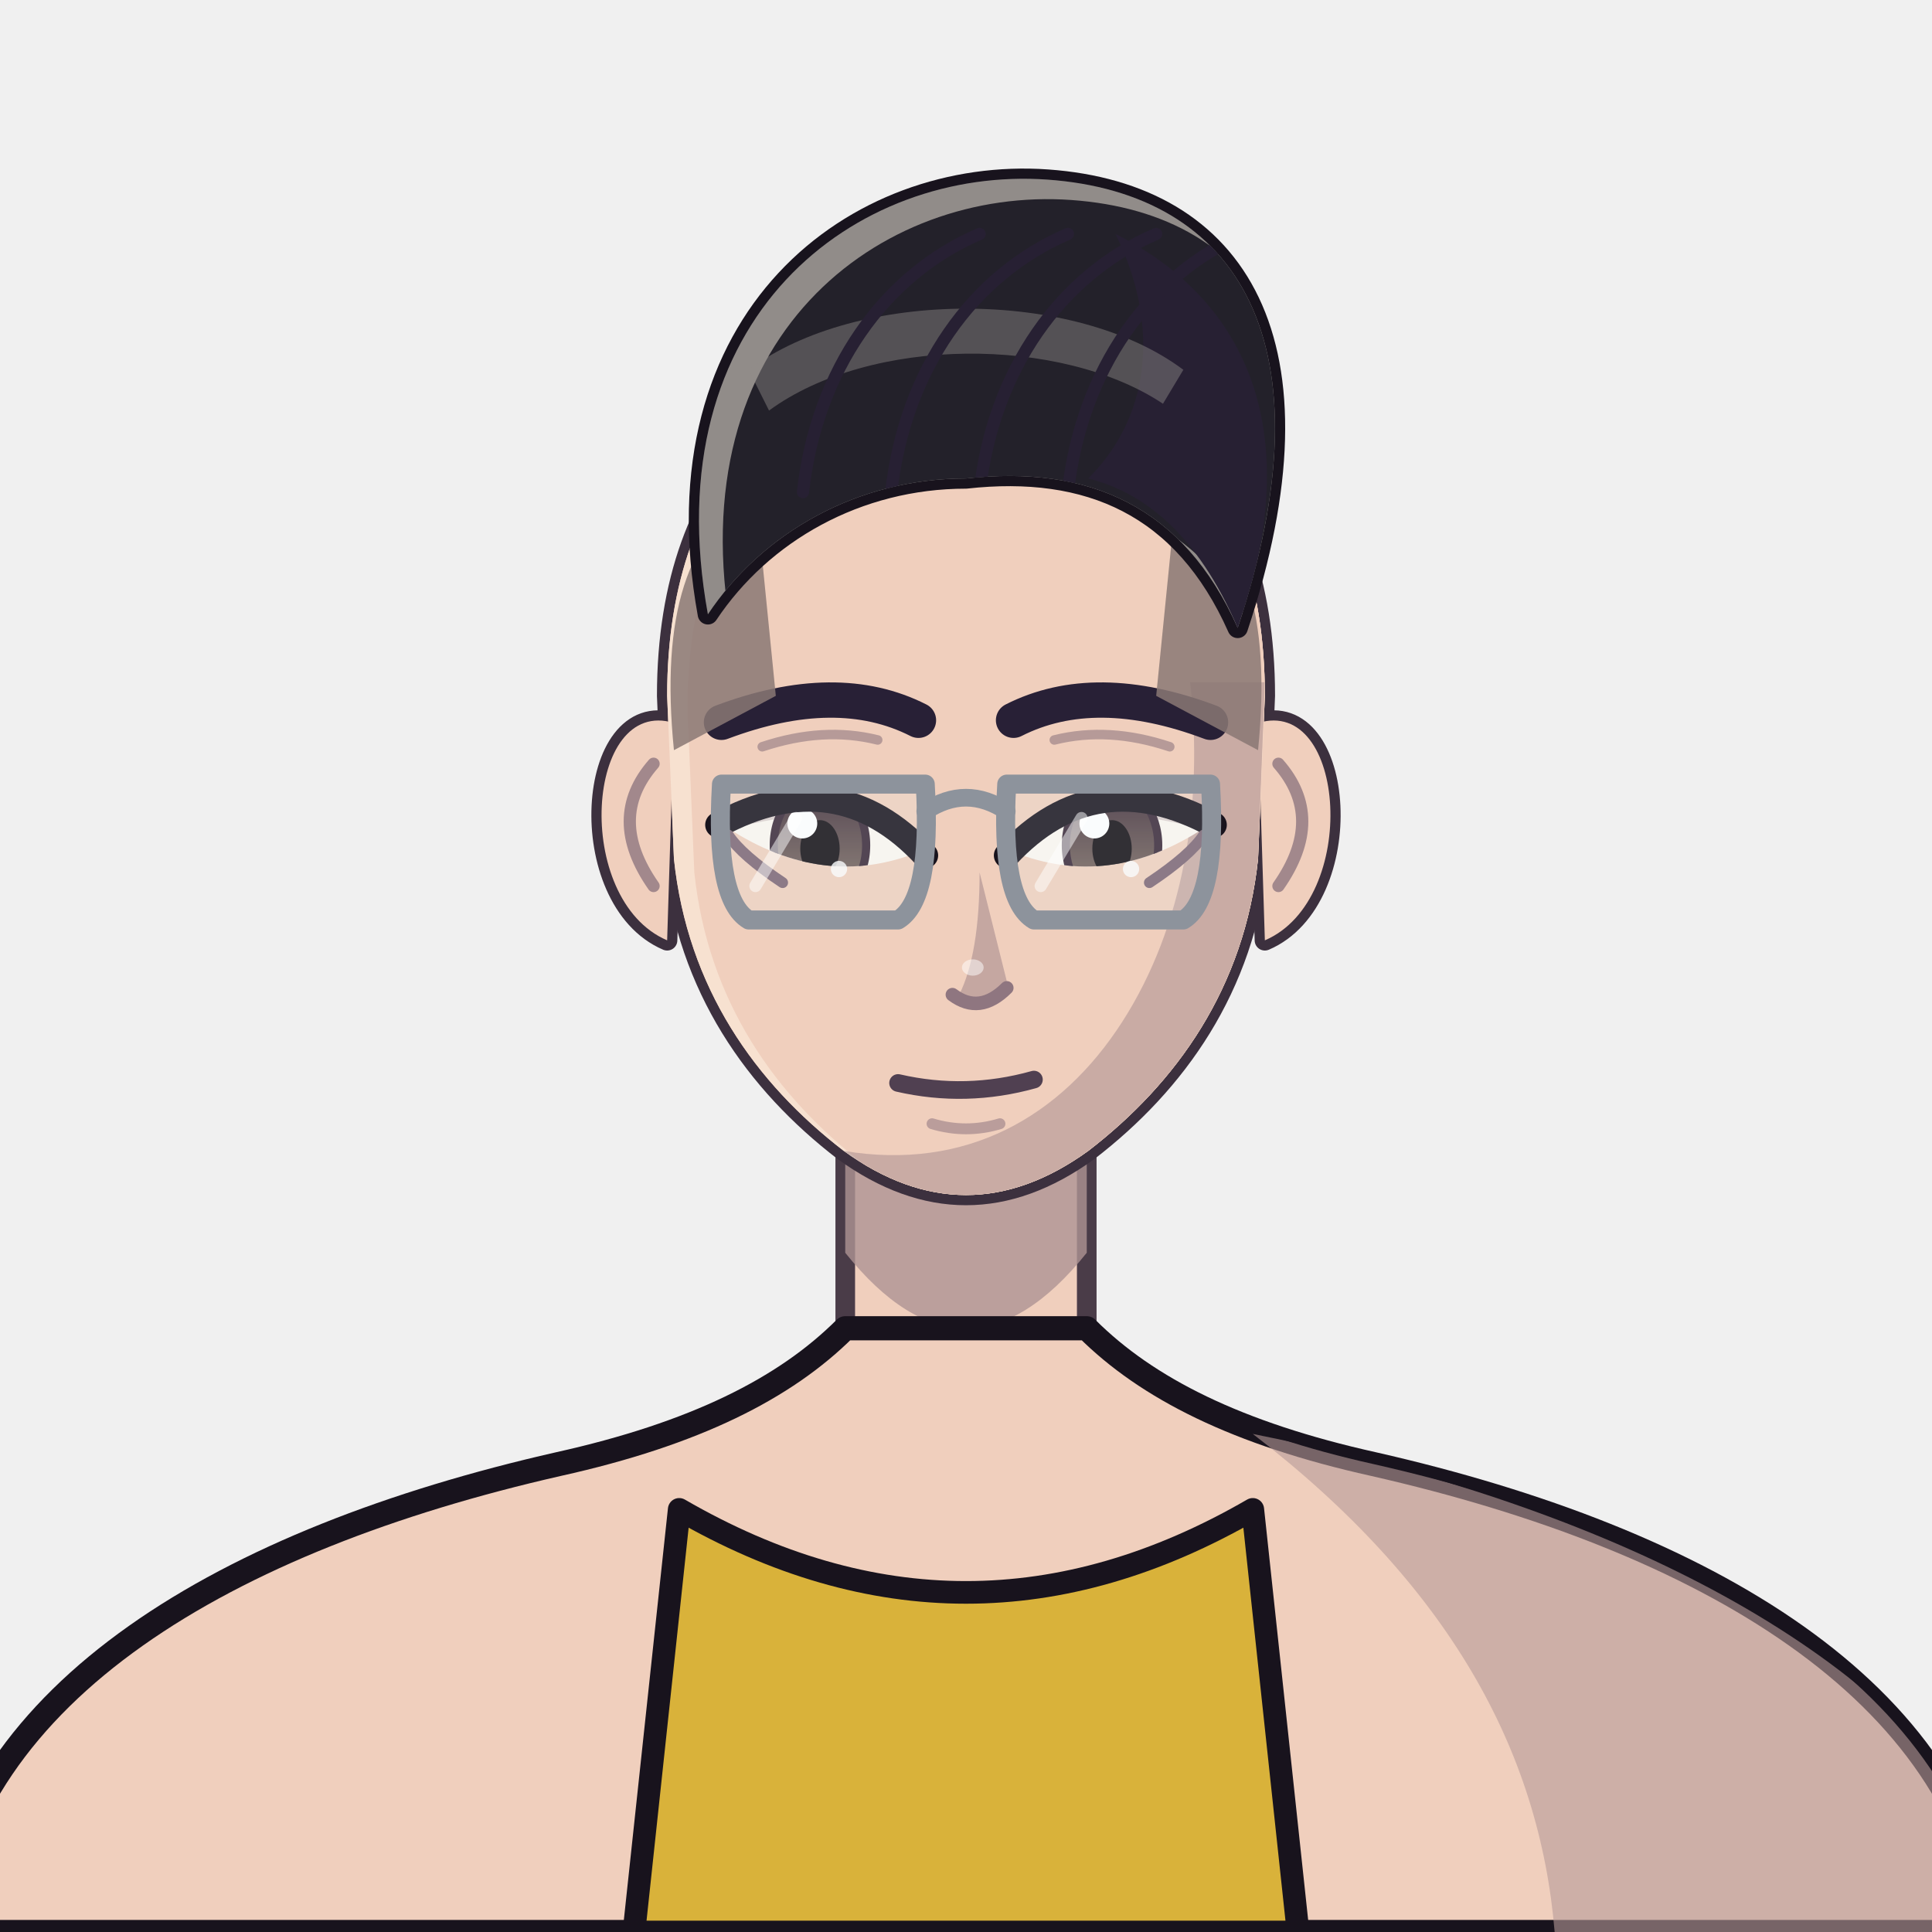
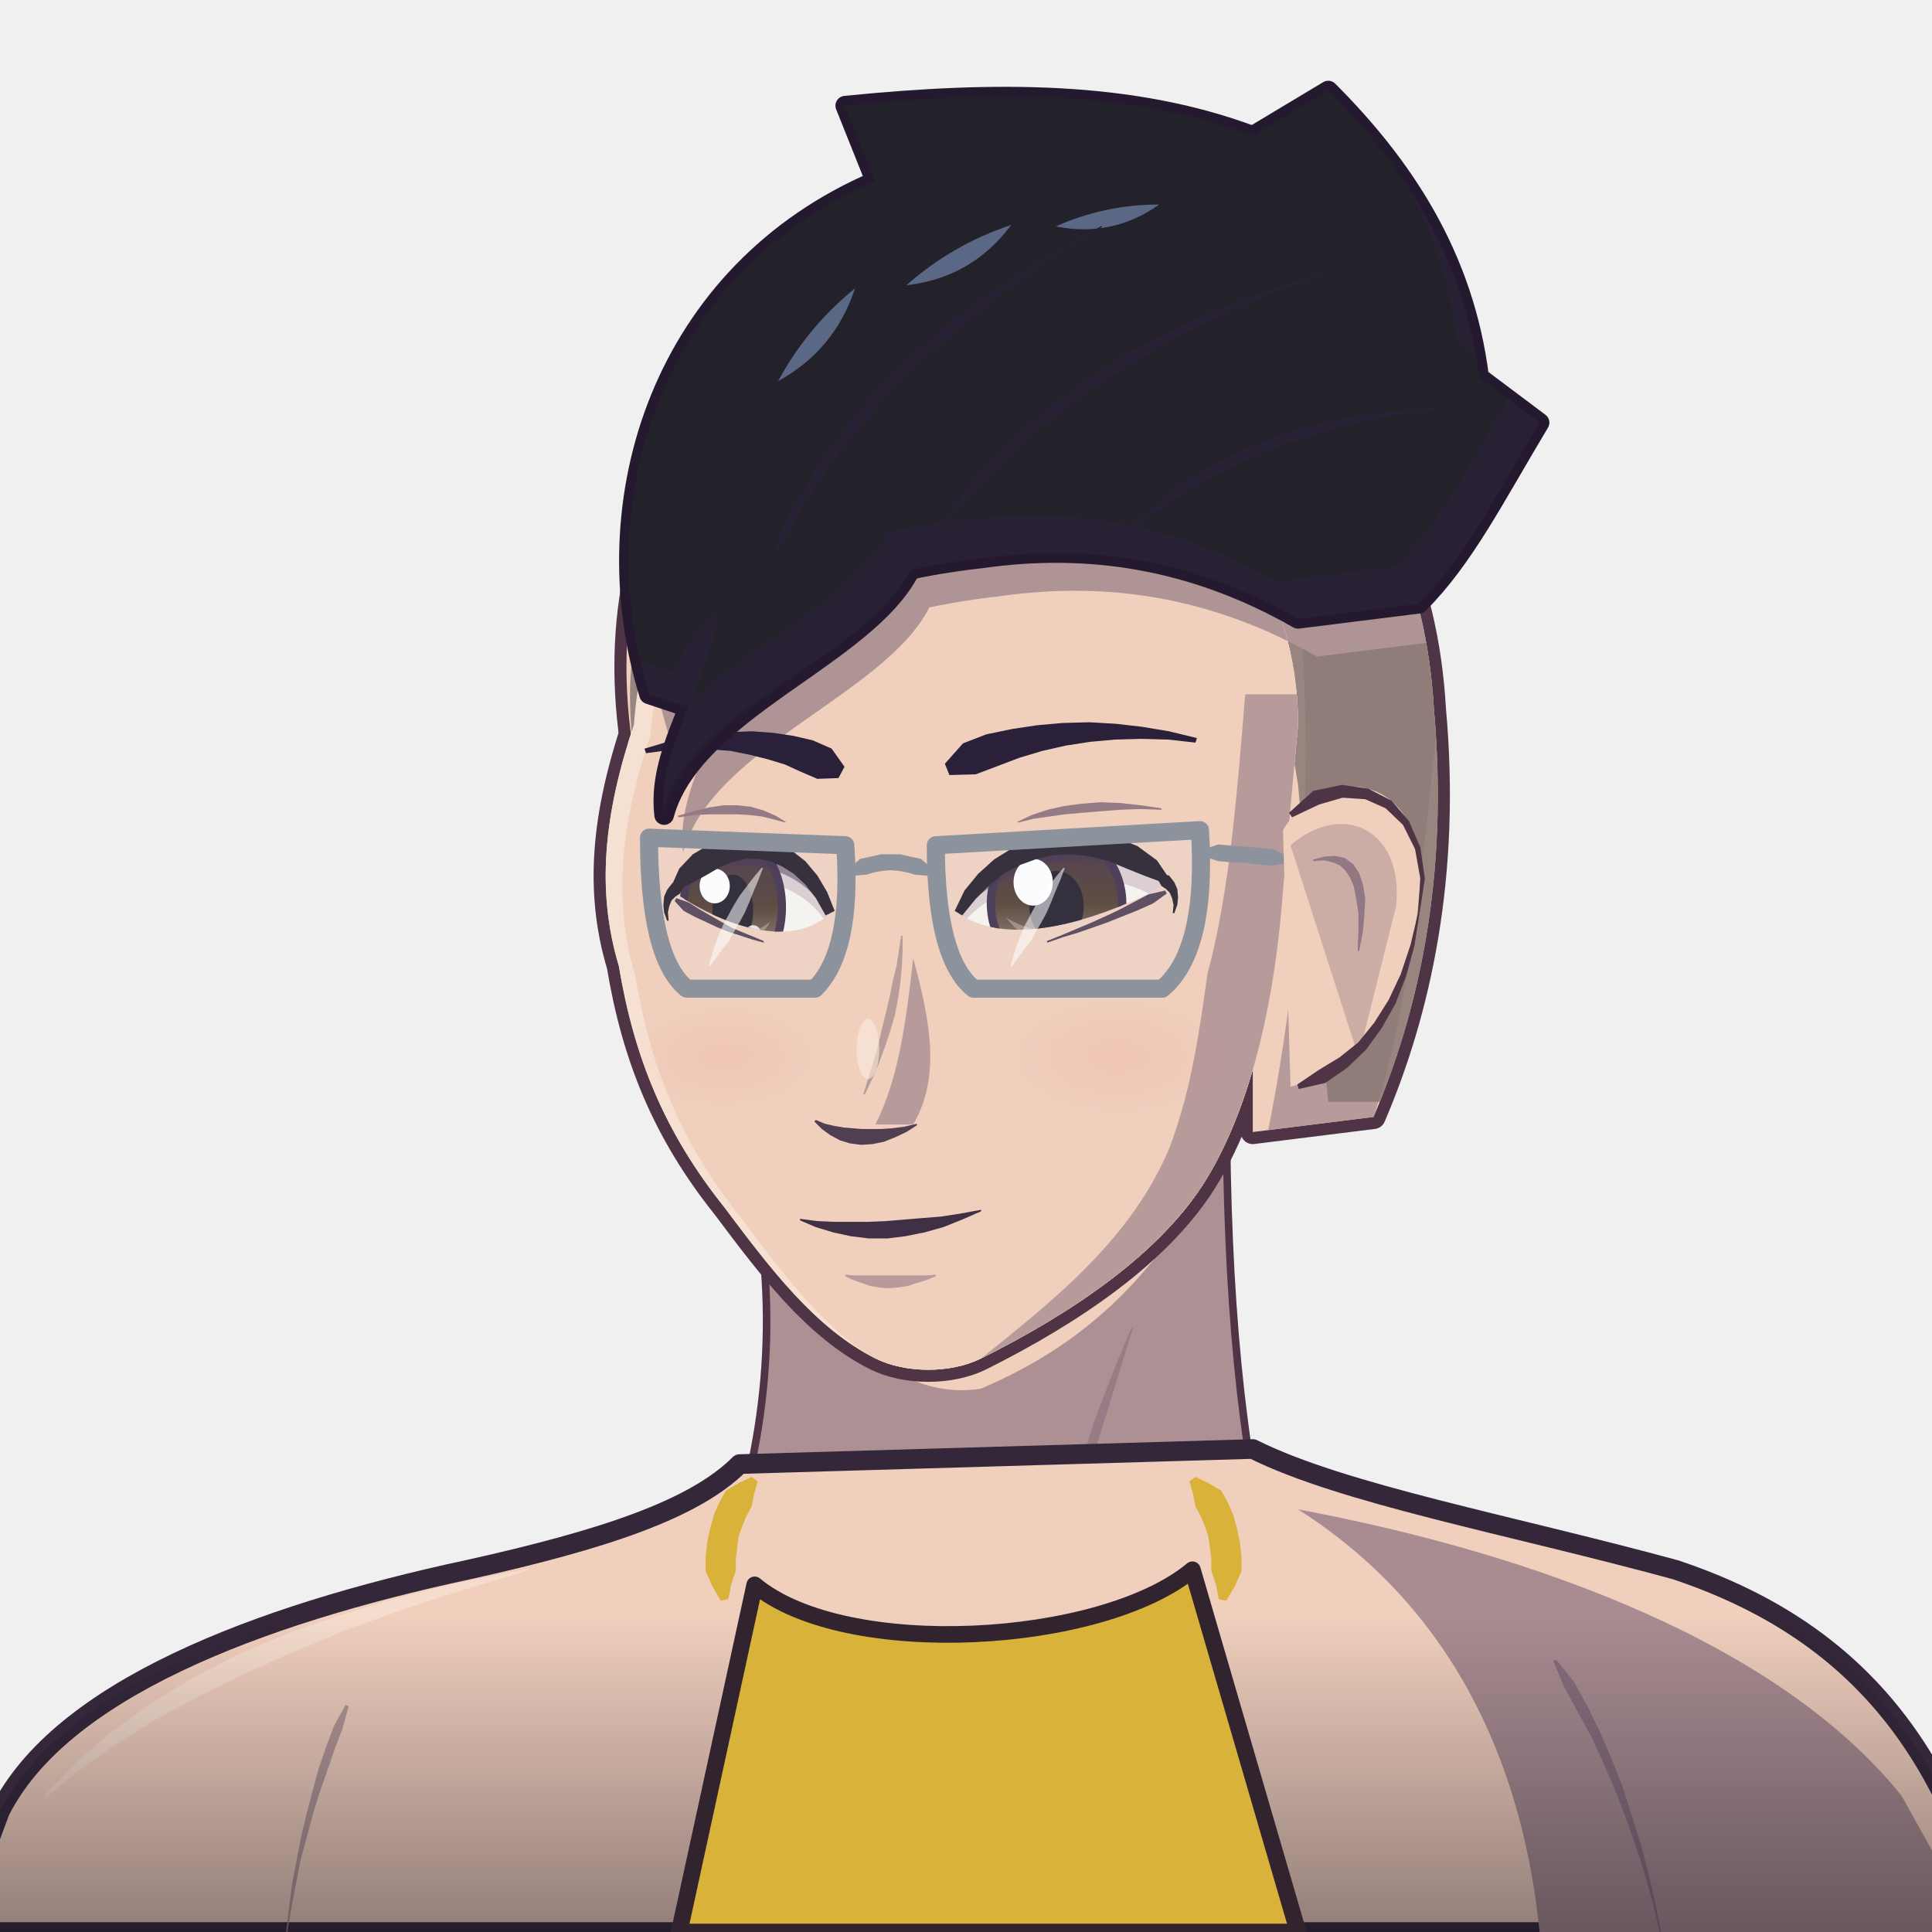
<svg xmlns="http://www.w3.org/2000/svg" width="384" height="384" viewBox="0 0 256 256">
  <defs>
+     <clipPath id="nk_carlo">
+       <path d="M 100 156 C 104 174 102 192 96 208 L 168 208 C 164 192 162 172 162 146 Z" />
+     </clipPath>
    <clipPath id="cb">
-       <path d="M -8 256 C -4 224 30 204 74 194 C 92 190 104 184 112 176 L 144 176 C 152 184 164 190 182 194 C 226 204 260 224 264 256 Z" />
+       <path d="M -6 256 L 0 240 C 8 224 34 214 62 208 C 80 204 92 200 98 194 L 166 192 C 178 198 200 202 222 208 C 246 216 258 232 264 256 Z" />
    </clipPath>
-     <linearGradient id="bg_fade" x1="0" y1="0" x2="0" y2="1">
-       <stop offset="0" stop-color="#1a1424" stop-opacity="0" />
-       <stop offset="1" stop-color="#1a1424" stop-opacity="0.38" />
+     <linearGradient id="fade" x1="0" y1="0" x2="0" y2="1">
+       <stop offset="0" stop-color="#120e1a" stop-opacity="0" />
+       <stop offset="1" stop-color="#120e1a" stop-opacity="0.42" />
    </linearGradient>
-     <clipPath id="f_carlo">
-       <path d="M 84 98 C 84 64 104 48 128 48 C 152 48 172 64 172 98 L 171 122 C 169 141 159 155 146 165 Q 128 178 110 165 C 97 155 87 141 85 122 Z" />
+     <clipPath id="fc_carlo">
+       <path d="M 84 96 C 80 108 79 118 82 128 C 84 140 88 150 96 160 C 102 168 108 176 116 180 C 120 182 126 182 130 180 C 142 174 154 166 160 156 C 166 146 169 132 170 118 L 172 96 C 172 70 150 50 126 50 C 102 50 86 70 84 96 Z" />
    </clipPath>
-     <linearGradient id="ig_carlo" x1="0" y1="0" x2="0" y2="1">
-       <stop offset="0" stop-color="#3b2835" />
-       <stop offset="1" stop-color="#89786a" />
+     <clipPath id="sk_carlo">
+       <path d="M 84 100 C 78 64 100 38 130 38 C 162 38 188 58 190 94 C 192 116 188 134 182 148 L 166 150 L 166 110 Z" />
+     </clipPath>
+     <radialGradient id="bl_carlo">
+       <stop offset="0" stop-color="#ee7d74" stop-opacity="0.12" />
+       <stop offset="1" stop-color="#ee7d74" stop-opacity="0" />
+     </radialGradient>
+     <clipPath id="e0_carlo">
+       <path d="M 110 121 C 105.8 110.7 96.1 109.5 89 118 C 95.3 122.5 104.8 126 110 121 Z" />
+     </clipPath>
+     <linearGradient id="ig0_carlo" x1="0" y1="0" x2="0" y2="1">
+       <stop offset="0" stop-color="#39263e" />
+       <stop offset="0.5" stop-color="#4a3426" />
+       <stop offset="1" stop-color="#a49689" />
    </linearGradient>
-     <clipPath id="e0_carlo">
-       <path d="M 121 121 Q 109 109 93 117.5 Q 107 126.6 121 121 Z" />
+     <clipPath id="e1_carlo">
+       <path d="M 127 121 C 132.6 110.7 145.5 108.5 155 117 C 146.6 121.5 134 126 127 121 Z" />
    </clipPath>
-     <clipPath id="e2_carlo">
-       <path d="M 135 121 Q 147 109 163 117.5 Q 149 126.6 135 121 Z" />
+     <linearGradient id="ig1_carlo" x1="0" y1="0" x2="0" y2="1">
+       <stop offset="0" stop-color="#39263e" />
+       <stop offset="0.5" stop-color="#4a3426" />
+       <stop offset="1" stop-color="#a49689" />
+     </linearGradient>
+     <clipPath id="h0_carlo">
+       <path d="M 86 92 C 78 66 88 36 116 24 L 112 14 C 132 12 150 12 166 18 L 176 12 C 186 22 194 34 196 50 L 204 56 C 198 66 194 74 188 80 L 172 82 C 158 74 144 72 130 74 C 112 76 98 82 92 94 Z" />
    </clipPath>
-     <clipPath id="h_carlo">
-       <path d="M 90 86 C 82 42 112 20 140 22 C 168 24 182 46 168 88 C 160 70 146 64 128 66 C 112 66 98 74 90 86 Z" />
+     <clipPath id="h1_carlo">
+       <path d="M 96 74 C 96 89.3 86.8 97.8 88 108 C 92.3 92 122 85.2 122 70 Z" />
    </clipPath>
  </defs>
-   <path d="M 112 130 L 112 184 Q 128 196 144 184 L 144 130 Z" fill="#f0cfbd" stroke="#4a3c48" stroke-width="2.6" stroke-linejoin="round" stroke-linecap="round" />
-   <path d="M 112 140 Q 128 172 144 140 L 144 166 Q 128 186 112 166 Z" fill="#ae9393" opacity="0.8" />
-   <path d="M -8 256 C -4 224 30 204 74 194 C 92 190 104 184 112 176 L 144 176 C 152 184 164 190 182 194 C 226 204 260 224 264 256 Z" fill="#f0cfbd" stroke="#18131d" stroke-width="3.2" stroke-linejoin="round" stroke-linecap="round" />
+   <path d="M 100 156 C 104 174 102 192 96 208 L 168 208 C 164 192 162 172 162 146 Z" fill="#f0cfbd" stroke="#4f3446" stroke-width="2" stroke-linejoin="round" stroke-linecap="round" />
+   <g clip-path="url(#nk_carlo)">
+     <path d="M 94 150 C 106 174 118 186 130 184 C 144 178 156 168 166 144 L 170 190 C 150 198 118 200 94 194 Z" fill="#ac9093" />
+   </g>
+   <path d="M 149.9 176 L 148.6 179.1 147.3 182.3 146.1 185.4 144.9 188.6 143.9 191.8 142.9 195 142.1 198.3 141.3 201.5 140.6 204.7 139.9 208 140.1 208 141.1 204.9 142.1 201.7 143.1 198.5 144.1 195.4 145.1 192.2 146.1 189 147.1 185.8 148.1 182.5 149.1 179.3 150.1 176 Z" fill="#917882" opacity="0.8" />
+   <path d="M -6 256 L 0 240 C 8 224 34 214 62 208 C 80 204 92 200 98 194 L 166 192 C 178 198 200 202 222 208 C 246 216 258 232 264 256 Z" fill="#f0cfbd" stroke="#342739" stroke-width="2.6" stroke-linejoin="round" stroke-linecap="round" />
  <g clip-path="url(#cb)">
-     <path d="M 166 190 C 206 198 244 214 262 240 L 266 256 L 206 256 C 204 232 192 210 166 190 Z" fill="#b69a98" opacity="0.6" />
+     <path d="M 172 200 C 204 206 236 218 252 238 L 262 256 L 204 256 C 202 236 194 214 172 200 Z" fill="#a88c91" />
  </g>
-   <path d="M 84 256 L 90 200 Q 128 222 166 200 L 172 256 Z" fill="#d9b23a" stroke="#18131d" stroke-width="3" stroke-linejoin="round" stroke-linecap="round" />
-   <g transform="matrix(0.9 0 0 0.9 12.8 4)">
-     <g fill="#3c303e" stroke="#3c303e" stroke-width="3" stroke-linejoin="round">
-       <path d="M 85 102 C 72 98 70 128 84 134 Z" />
-       <path d="M 171 102 C 184 98 186 128 172 134 Z" />
-       <path d="M 84 98 C 84 64 104 48 128 48 C 152 48 172 64 172 98 L 171 122 C 169 141 159 155 146 165 Q 128 178 110 165 C 97 155 87 141 85 122 Z" />
-     </g>
-     <g>
-       <path d="M 85 102 C 72 98 70 128 84 134 Z" fill="#f0cfbd" />
-       <path d="M 171 102 C 184 98 186 128 172 134 Z" fill="#f0cfbd" />
-       <path d="M 84 98 C 84 64 104 48 128 48 C 152 48 172 64 172 98 L 171 122 C 169 141 159 155 146 165 Q 128 178 110 165 C 97 155 87 141 85 122 Z" fill="#f0cfbd" />
-     </g>
-     <g clip-path="url(#f_carlo)">
-       <path d="M 84 98 C 84 64 104 48 128 48 C 152 48 172 64 172 98 L 171 122 C 169 141 159 155 146 165 Q 128 178 110 165 C 97 155 87 141 85 122 Z" fill="#f7e1d0" />
-       <g transform="translate(3 2)">
-         <path d="M 84 98 C 84 64 104 48 128 48 C 152 48 172 64 172 98 L 171 122 C 169 141 159 155 146 165 Q 128 178 110 165 C 97 155 87 141 85 122 Z" fill="#f0cfbd" />
-       </g>
-       <path d="M 172 96 L 171 122 C 169 141 159 155 146 165 Q 128 178 110 165 C 128 168 142 160 151 146 C 160 132 163 114 161 96 Z" fill="#a2888c" opacity="0.5" />
-     </g>
-     <path d="M 82 108 Q 75 116 82 126" fill="none" stroke="#a2888c" stroke-width="1.8" stroke-linejoin="round" stroke-linecap="round" />
-     <path d="M 174 108 Q 181 116 174 126" fill="none" stroke="#a2888c" stroke-width="1.8" stroke-linejoin="round" stroke-linecap="round" />
-     <path d="M 121 121 Q 109 109 93 117.5 Q 107 126.6 121 121 Z" fill="#fbf7f0" />
-     <g clip-path="url(#e0_carlo)">
-       <path d="M 121 109 L 93 109 L 93 117.8 Q 107 113.4 121 117.8 Z" fill="#a2888c" opacity="0.35" />
-       <ellipse cx="106.5" cy="120" rx="6.8" ry="8.8" fill="url(#ig_carlo)" stroke="#392737" stroke-width="1.2" />
-       <ellipse cx="106.5" cy="120.5" rx="2.9" ry="4.2" fill="#120d12" />
-     </g>
-     <circle cx="103.9" cy="116.8" r="2.2" fill="#ffffff" />
-     <circle cx="109.3" cy="123.5" r="1.2" fill="#ffffff" opacity="0.8" />
-     <path d="M 122 121.5 Q 109 107.5 91.5 117" fill="none" stroke="#18131d" stroke-width="3.8" stroke-linejoin="round" stroke-linecap="round" />
-     <path d="M 101 125.5 Q 95 121.5 93 118.5" fill="none" stroke="#7c6573" stroke-width="1.6" stroke-linejoin="round" stroke-linecap="round" />
-     <path d="M 115 104.5 Q 107 102.5 98 105.5" fill="none" stroke="#b69a98" stroke-width="1.4" stroke-linejoin="round" stroke-linecap="round" />
-     <path d="M 121 101.6 Q 109 95.5 92 101.9" fill="none" stroke="#282036" stroke-width="5.2" stroke-linejoin="round" stroke-linecap="round" />
-     <path d="M 135 121 Q 147 109 163 117.5 Q 149 126.6 135 121 Z" fill="#fbf7f0" />
-     <g clip-path="url(#e2_carlo)">
-       <path d="M 135 109 L 163 109 L 163 117.8 Q 149 113.4 135 117.8 Z" fill="#a2888c" opacity="0.35" />
-       <ellipse cx="149.5" cy="120" rx="6.8" ry="8.8" fill="url(#ig_carlo)" stroke="#392737" stroke-width="1.2" />
-       <ellipse cx="149.5" cy="120.5" rx="2.9" ry="4.2" fill="#120d12" />
-     </g>
-     <circle cx="146.9" cy="116.8" r="2.2" fill="#ffffff" />
-     <circle cx="152.3" cy="123.5" r="1.2" fill="#ffffff" opacity="0.8" />
-     <path d="M 134 121.5 Q 147 107.5 164.5 117" fill="none" stroke="#18131d" stroke-width="3.8" stroke-linejoin="round" stroke-linecap="round" />
-     <path d="M 155 125.5 Q 161 121.5 163 118.5" fill="none" stroke="#7c6573" stroke-width="1.6" stroke-linejoin="round" stroke-linecap="round" />
-     <path d="M 141 104.5 Q 149 102.5 158 105.5" fill="none" stroke="#b69a98" stroke-width="1.4" stroke-linejoin="round" stroke-linecap="round" />
-     <path d="M 135 101.6 Q 147 95.5 164 101.9" fill="none" stroke="#282036" stroke-width="5.2" stroke-linejoin="round" stroke-linecap="round" />
-     <path d="M 130 124 L 134 140 Q 131 144 127 142 Q 130 136 130 124 Z" fill="#997f86" opacity="0.5" />
-     <path d="M 126 142 Q 130 145 134 141" fill="none" stroke="#8f7680" stroke-width="2" stroke-linejoin="round" stroke-linecap="round" />
-     <ellipse cx="129" cy="138" rx="1.6" ry="1.2" fill="#ffffff" opacity="0.5" />
-     <path d="M 118 155 Q 128 157.3 138 154.5" fill="none" stroke="#504051" stroke-width="2.6" stroke-linejoin="round" stroke-linecap="round" />
-     <path d="M 123 161 Q 128 162.5 133 161" fill="none" stroke="#ba9d9b" stroke-width="1.6" stroke-linejoin="round" stroke-linecap="round" />
-     <path d="M 92 111 L 122 111 Q 123 128 118 131 L 96 131 Q 91 128 92 111 Z" fill="#dfeaf5" opacity="0.16" />
-     <path d="M 97 126 L 103 116" fill="none" stroke="#ffffff" stroke-width="1.8" stroke-linejoin="round" stroke-linecap="round" opacity="0.5" />
-     <path d="M 92 111 L 122 111 Q 123 128 118 131 L 96 131 Q 91 128 92 111 Z" fill="none" stroke="#8d939c" stroke-width="2.8" stroke-linejoin="round" stroke-linecap="round" />
-     <path d="M 134 111 L 164 111 Q 165 128 160 131 L 138 131 Q 133 128 134 111 Z" fill="#dfeaf5" opacity="0.16" />
-     <path d="M 139 126 L 145 116" fill="none" stroke="#ffffff" stroke-width="1.8" stroke-linejoin="round" stroke-linecap="round" opacity="0.5" />
-     <path d="M 134 111 L 164 111 Q 165 128 160 131 L 138 131 Q 133 128 134 111 Z" fill="none" stroke="#8d939c" stroke-width="2.8" stroke-linejoin="round" stroke-linecap="round" />
-     <path d="M 122 115 Q 128 111 134 115" fill="none" stroke="#8d939c" stroke-width="2.6" stroke-linejoin="round" stroke-linecap="round" />
-     <path d="M 85 106 C 83 86 87 74 97 68 L 100 98 Z" fill="#8a7874" opacity="0.85" />
-     <path d="M 171 106 C 173 86 169 74 159 68 L 156 98 Z" fill="#8a7874" opacity="0.85" />
-     <g fill="#18131d" stroke="#18131d" stroke-width="3" stroke-linejoin="round">
-       <path d="M 90 86 C 82 42 112 20 140 22 C 168 24 182 46 168 88 C 160 70 146 64 128 66 C 112 66 98 74 90 86 Z" />
-     </g>
-     <g>
-       <path d="M 90 86 C 82 42 112 20 140 22 C 168 24 182 46 168 88 C 160 70 146 64 128 66 C 112 66 98 74 90 86 Z" fill="#23212a" />
-     </g>
-     <g clip-path="url(#h_carlo)">
-       <path d="M 90 86 C 82 42 112 20 140 22 C 168 24 182 46 168 88 C 160 70 146 64 128 66 C 112 66 98 74 90 86 Z" fill="#918c89" />
-       <g transform="translate(3.5 3)">
-         <path d="M 90 86 C 82 42 112 20 140 22 C 168 24 182 46 168 88 C 160 70 146 64 128 66 C 112 66 98 74 90 86 Z" fill="#23212a" />
-       </g>
-       <path d="M 150 30 C 170 40 178 60 168 88 C 162 74 154 68 146 66 C 156 56 156 42 150 30 Z" fill="#272033" />
-       <path d="M 96 50 C 112 38 144 38 160 50 L 157 55 C 142 45 114 45 99 56 Z" fill="#918c89" opacity="0.45" />
-       <path d="M 104 68 C 106 50 116 36 130 30" fill="none" stroke="#272033" stroke-width="1.8" stroke-linejoin="round" stroke-linecap="round" />
-       <path d="M 117 68 C 119 50 129 36 143 30" fill="none" stroke="#272033" stroke-width="1.8" stroke-linejoin="round" stroke-linecap="round" />
-       <path d="M 130 68 C 132 50 142 36 156 30" fill="none" stroke="#272033" stroke-width="1.8" stroke-linejoin="round" stroke-linecap="round" />
-       <path d="M 143 68 C 145 50 155 36 169 30" fill="none" stroke="#272033" stroke-width="1.8" stroke-linejoin="round" stroke-linecap="round" />
+   <path d="M 6.1 238.1 L 10.6 234.5 15.4 231.1 20.7 227.8 26.4 224.7 32.6 221.7 39.1 218.8 46.1 215.9 53.6 213.2 61.6 210.6 70 208.1 70 207.9 61.3 209.6 53.1 211.6 45.4 213.9 38.2 216.4 31.4 219.3 25.2 222.5 19.6 226 14.5 229.7 9.9 233.7 5.9 237.9 Z" fill="#f5dccc" />
+   <path d="M 205.8 220.1 L 207.3 223.6 209.1 226.9 210.9 230.2 212.5 233.7 214 237.2 215.4 240.8 216.7 244.5 217.9 248.2 219 252.1 219.9 256 220.1 256 219.3 252 218.4 248.1 217.4 244.3 216.2 240.5 215 236.8 213.6 233.2 212.1 229.7 210.4 226.2 208.6 222.9 206.2 219.9 Z" fill="#886f7d" />
+   <path d="M 45.8 225.9 L 44.3 228.6 43.2 231.5 42.2 234.4 41.4 237.4 40.6 240.4 39.9 243.4 39.3 246.5 38.7 249.6 38.3 252.8 37.9 256 38.1 256 38.6 252.8 39.2 249.7 39.8 246.6 40.6 243.6 41.4 240.6 42.3 237.7 43.3 234.8 44.3 231.9 45.4 229 46.2 226.1 Z" fill="#a4898e" opacity="0.8" />
+   <g clip-path="url(#cb)">
+     <rect x="0" y="214" width="256" height="42" fill="url(#fade)" />
+   </g>
+   <path d="M 90 256 L 100 210 C 112 220 146 218 158 208 L 172 256 Z" fill="#d9b23a" stroke="#32242f" stroke-width="2.2" stroke-linejoin="round" stroke-linecap="round" />
+   <path d="M 96.5 211.9 L 96.9 209.9 97.5 208.1 97.5 206.5 97.7 204.9 97.9 203.5 98.4 202.1 98.9 200.9 99.6 199.6 99.9 198 100.4 196.3 99.6 195.7 97.9 196.5 96.2 197.5 95.3 199.1 94.6 200.7 94.1 202.5 93.7 204.4 93.5 206.3 93.5 208.2 94.4 210.2 95.5 212.1 Z" fill="#d9b23a" />
+   <path d="M 162.5 212.1 L 163.6 210.2 164.5 208.2 164.5 206.3 164.3 204.4 163.9 202.5 163.4 200.7 162.7 199.1 161.8 197.5 160.1 196.5 158.4 195.7 157.6 196.3 158.1 198 158.4 199.6 159.1 200.9 159.6 202.1 160.1 203.5 160.3 204.9 160.5 206.5 160.5 208.1 161.1 209.9 161.5 211.9 Z" fill="#d9b23a" />
+   <g fill="#4f3446" stroke="#4f3446" stroke-width="3.2" stroke-linejoin="round">
+     <path d="M 84 96 C 80 108 79 118 82 128 C 84 140 88 150 96 160 C 102 168 108 176 116 180 C 120 182 126 182 130 180 C 142 174 154 166 160 156 C 166 146 169 132 170 118 L 172 96 C 172 70 150 50 126 50 C 102 50 86 70 84 96 Z" />
+     <path d="M 84 100 C 78 64 100 38 130 38 C 162 38 188 58 190 94 C 192 116 188 134 182 148 L 166 150 L 166 110 Z" />
+   </g>
+   <path d="M 84 96 C 80 108 79 118 82 128 C 84 140 88 150 96 160 C 102 168 108 176 116 180 C 120 182 126 182 130 180 C 142 174 154 166 160 156 C 166 146 169 132 170 118 L 172 96 C 172 70 150 50 126 50 C 102 50 86 70 84 96 Z" fill="#f0cfbd" />
+   <path d="M 84 100 C 78 64 100 38 130 38 C 162 38 188 58 190 94 C 192 116 188 134 182 148 L 166 150 L 166 110 Z" fill="#f0cfbd" />
+   <g clip-path="url(#sk_carlo)">
+     <path d="M 166 46 C 184 60 192 80 190 100 C 188 120 186 136 182 148 L 168 150 C 174 120 176 80 166 46 Z" fill="#b79a9a" />
+     <path d="M 84 100 C 82 84 86 76 92 72 L 190 72 C 194 96 192 124 184 146 L 176 146 L 172 104 L 170 92 C 150 80 110 80 88 100 Z" fill="#8a7874" opacity="0.85" />
+     <g transform="translate(2.5 5)">
+       <path d="M 86 92 C 78 66 88 36 116 24 L 112 14 C 132 12 150 12 166 18 L 176 12 C 186 22 194 34 196 50 L 204 56 C 198 66 194 74 188 80 L 172 82 C 158 74 144 72 130 74 C 112 76 98 82 92 94 Z" fill="#af9495" />
+       <path d="M 96 74 C 96 89.3 86.8 97.8 88 108 C 92.3 92 122 85.2 122 70 Z" fill="#af9495" />
    </g>
  </g>
+   <g clip-path="url(#fc_carlo)">
+     <path d="M 84 96 C 80 108 79 118 82 128 C 84 140 88 150 96 160 C 102 168 108 176 116 180 C 120 182 126 182 130 180 C 142 174 154 166 160 156 C 166 146 169 132 170 118 L 172 96 C 172 70 150 50 126 50 C 102 50 86 70 84 96 Z" fill="#f6e0d1" />
+     <g transform="translate(2.2 1.4)">
+       <path d="M 84 96 C 80 108 79 118 82 128 C 84 140 88 150 96 160 C 102 168 108 176 116 180 C 120 182 126 182 130 180 C 142 174 154 166 160 156 C 166 146 169 132 170 118 L 172 96 C 172 70 150 50 126 50 C 102 50 86 70 84 96 Z" fill="#f0cfbd" />
+     </g>
+     <path d="M 173 92 L 170 118 C 169 132 166 146 160 156 C 154 166 142 174 130 180 C 140 172 150 164 155 152 C 158 144 159 136 160 129 C 163 118 164 104 165 92 Z" fill="#b79a9a" />
+     <g transform="translate(2.5 5)">
+       <path d="M 86 92 C 78 66 88 36 116 24 L 112 14 C 132 12 150 12 166 18 L 176 12 C 186 22 194 34 196 50 L 204 56 C 198 66 194 74 188 80 L 172 82 C 158 74 144 72 130 74 C 112 76 98 82 92 94 Z" fill="#af9495" />
+       <path d="M 96 74 C 96 89.3 86.8 97.8 88 108 C 92.3 92 122 85.2 122 70 Z" fill="#af9495" />
+     </g>
+   </g>
+   <ellipse cx="96" cy="140" rx="13" ry="7" fill="url(#bl_carlo)" />
+   <ellipse cx="148" cy="140" rx="15" ry="8" fill="url(#bl_carlo)" />
+   <path d="M 110 121 C 105.8 110.7 96.1 109.5 89 118 C 95.3 122.5 104.8 126 110 121 Z" fill="#f8f4ef" />
+   <g clip-path="url(#e0_carlo)">
+     <path d="M 110 120 C 105.8 110.7 96.1 109.5 89 117 L 89 121 C 96.1 114.5 105.8 115.7 110 123 Z" fill="#c1a9b1" opacity="0.55" />
+     <ellipse cx="97.1" cy="120.2" rx="6.5" ry="9.4" fill="url(#ig0_carlo)" stroke="#372441" stroke-width="1.1" />
+     <path d="M 92 122.1 Q 97.1 130.1 102.1 122.1 Q 97.1 126 92 122.1 Z" fill="#baada1" opacity="0.55" />
+     <ellipse cx="97.1" cy="120.6" rx="2.7" ry="4.7" fill="#1a1221" />
+     <path d="M 110 112 L 89 109 L 89 117.5 C 96.1 112.7 105.8 113.9 110 121.5 Z" fill="#342245" opacity="0.5" />
+     <ellipse cx="94.7" cy="117.4" rx="2" ry="2.3" fill="#ffffff" />
+     <circle cx="99.8" cy="123.6" r="1" fill="#ffffff" opacity="0.85" />
+   </g>
+   <path d="M 110.6 120.7 L 109.6 118.2 108.3 116 106.7 114.1 104.9 112.7 102.9 111.6 100.8 111 98.6 110.9 96.3 111.2 94 111.9 91.8 113.2 90 115.1 88.8 117.8 89.2 118.2 91.7 117 93.7 115.9 95.4 114.9 97.1 114.2 98.8 113.8 100.4 113.8 102 114.1 103.6 114.8 105.2 115.8 106.7 117.2 108.1 119 109.4 121.3 Z" fill="#1c1420" />
+   <path d="M 90.4 116.9 L 89.1 117 88.4 117.9 88 118.8 87.9 119.9 88 120.9 88.4 122 88.6 122 88.5 120.9 88.7 120 89 119.3 89.5 118.8 90.1 118.4 90.6 117.5 Z" fill="#1c1420" />
+   <path d="M 89.4 119.4 L 90.6 120.7 92.1 121.5 93.6 122.2 95.1 122.9 96.6 123.5 98.2 124 99.7 124.5 101.2 124.9 101.2 124.7 99.8 124.1 98.3 123.5 96.9 122.9 95.5 122.1 94.1 121.3 92.7 120.5 91.3 119.6 89.6 119 Z" fill="#4a384d" />
+   <path d="M 104.1 108.9 L 102.8 108.1 101.2 107.4 99.5 106.9 97.7 106.7 95.9 106.7 93.9 107 91.9 107.5 89.8 108.1 89.9 108.3 92 108 94 107.9 95.9 107.9 97.7 107.9 99.4 108 101 108.2 102.6 108.6 104.1 109 Z" fill="#957b85" />
+   <path d="M 127 121 C 132.6 110.7 145.5 108.5 155 117 C 146.6 121.5 134 126 127 121 Z" fill="#f8f4ef" />
+   <g clip-path="url(#e1_carlo)">
+     <path d="M 127 120 C 132.6 110.7 145.5 108.5 155 116 L 155 120 C 145.5 113.5 132.6 115.7 127 123 Z" fill="#c1a9b1" opacity="0.55" />
+     <ellipse cx="140" cy="119.7" rx="8.7" ry="9.4" fill="url(#ig1_carlo)" stroke="#372441" stroke-width="1.1" />
+     <path d="M 133.3 121.6 Q 140 129.6 146.8 121.6 Q 140 125.5 133.3 121.6 Z" fill="#baada1" opacity="0.55" />
+     <ellipse cx="140" cy="120.1" rx="3.6" ry="4.7" fill="#1a1221" />
+     <path d="M 127 112 L 155 108 L 155 116.5 C 145.5 111.7 132.6 113.9 127 121.5 Z" fill="#342245" opacity="0.5" />
+     <ellipse cx="136.9" cy="116.9" rx="2.6" ry="3.1" fill="#ffffff" />
+     <circle cx="143.7" cy="123.1" r="1.2" fill="#ffffff" opacity="0.85" />
+   </g>
+   <path d="M 127.5 121.3 L 129.3 119.1 131.1 117.3 133.1 115.7 135.2 114.6 137.4 113.8 139.7 113.3 142.1 113.2 144.5 113.5 146.9 114.1 149.3 115.1 151.8 116.1 154.8 117.2 155.2 116.8 153.3 114 150.7 112.1 147.9 111 145 110.4 142.1 110.2 139.3 110.5 136.6 111.2 134.1 112.4 131.7 113.9 129.6 115.8 127.8 118 126.5 120.7 Z" fill="#1c1420" />
+   <path d="M 153.4 116.5 L 153.9 117.4 154.5 117.8 155 118.3 155.3 119 155.5 119.9 155.4 121 155.6 121 156 119.9 156.1 118.9 156 117.8 155.6 116.9 154.9 116 153.6 115.9 Z" fill="#1c1420" />
+   <path d="M 154.4 118 L 152.2 118.5 150.3 119.5 148.4 120.5 146.5 121.4 144.5 122.3 142.6 123.1 140.7 123.9 138.7 124.7 138.8 124.9 140.8 124.2 142.8 123.6 144.8 122.9 146.8 122.2 148.8 121.4 150.8 120.6 152.8 119.7 154.6 118.4 Z" fill="#4a384d" />
+   <path d="M 134.9 109 L 136.9 108.5 139 108.2 141.1 107.9 143.4 107.7 145.8 107.5 148.4 107.3 151.1 107.2 153.9 107.3 153.9 107.1 151.1 106.7 148.4 106.4 145.8 106.3 143.3 106.5 141 106.8 138.8 107.3 136.7 108 134.8 108.9 Z" fill="#957b85" />
+   <path d="M 121 127 C 123.5 136 124.5 143 121 149 L 116 149 C 119 143 120 136 121 127 Z" fill="#b79a9a" />
+   <path d="M 119.4 124 L 119.1 126 118.8 128 118.3 130 117.9 132 117.4 134.1 116.9 136.2 116.4 138.3 115.8 140.5 115.1 142.7 114.4 145 114.6 145 115.6 142.9 116.5 140.8 117.3 138.6 118 136.5 118.6 134.4 119 132.3 119.3 130.2 119.5 128.1 119.6 126 119.6 124 Z" fill="#a0868c" opacity="0.7" />
+   <path d="M 107.9 148.6 L 108.9 149.6 110 150.4 111.3 151.1 112.6 151.5 114.1 151.7 115.6 151.6 117.1 151.3 118.6 150.7 120.1 150 121.5 149.1 121.5 148.9 119.8 149.3 118.2 149.5 116.8 149.6 115.4 149.6 114.2 149.6 113 149.5 111.8 149.4 110.6 149.2 109.3 148.9 108.1 148.4 Z" fill="#503f53" />
+   <ellipse cx="115" cy="139" rx="1.5" ry="4" fill="#faebde" opacity="0.6" />
+   <path d="M 106 161.7 L 108.1 162.6 110.4 163.3 112.7 163.8 115.1 164.1 117.6 164.1 120 163.8 122.5 163.3 125 162.6 127.5 161.6 130 160.5 130 160.3 127.3 160.8 124.7 161.2 122.2 161.4 119.8 161.6 117.4 161.8 115.1 161.9 112.9 161.9 110.6 161.9 108.3 161.8 106 161.5 Z" fill="#403046" />
+   <path d="M 112 169.1 L 113 169.6 114.2 170 115.3 170.4 116.5 170.6 117.7 170.7 119 170.6 120.3 170.4 121.5 170 122.8 169.6 124 169.1 124 168.9 122.6 169 121.4 169 120.1 169 118.9 169 117.8 169 116.6 169 115.5 169 114.3 169 113.2 169 112 168.9 Z" fill="#b79a9a" />
+   <path d="M 86 111 L 112 112 Q 113 126 108 131 L 91 131 Q 86 127 86 111 Z" fill="#dfeaf5" opacity="0.14" />
+   <path d="M 94.1 128 L 94.9 126.9 95.7 125.8 96.6 124.7 97.3 123.4 98 122.2 98.7 120.9 99.3 119.5 99.9 118 100.5 116.6 101.1 115 100.9 115 99.9 116.2 98.9 117.5 98 118.7 97.2 120 96.5 121.3 95.8 122.6 95.2 124 94.7 125.3 94.3 126.6 93.9 128 Z" fill="#ffffff" opacity="0.55" />
+   <path d="M 86 111 L 112 112 Q 113 126 108 131 L 91 131 Q 86 127 86 111 Z" fill="none" stroke="#8d939c" stroke-width="2.4" stroke-linejoin="round" stroke-linecap="round" />
+   <path d="M 124 112 L 159 110 Q 160 126 154 131 L 129 131 Q 124 127 124 112 Z" fill="#dfeaf5" opacity="0.14" />
+   <path d="M 134.1 128 L 134.9 126.9 135.7 125.8 136.6 124.7 137.3 123.4 138 122.2 138.7 120.9 139.3 119.5 139.9 118 140.5 116.6 141.1 115 140.9 115 139.9 116.2 138.9 117.5 138 118.7 137.2 120 136.5 121.3 135.8 122.6 135.2 124 134.7 125.3 134.3 126.6 133.9 128 Z" fill="#ffffff" opacity="0.55" />
+   <path d="M 124 112 L 159 110 Q 160 126 154 131 L 129 131 Q 124 127 124 112 Z" fill="none" stroke="#8d939c" stroke-width="2.4" stroke-linejoin="round" stroke-linecap="round" />
+   <path d="M 112.1 116.2 L 113.5 116 114.8 115.9 115.8 115.6 116.9 115.4 118 115.3 119.1 115.4 120.2 115.6 121.2 115.9 122.5 116 123.9 116.2 124.1 115.8 123.1 114.7 122 113.8 120.6 113.5 119.3 113.2 118 113.2 116.7 113.2 115.4 113.5 114 113.8 112.9 114.7 111.9 115.8 Z" fill="#8d939c" />
+   <path d="M 159 113.3 L 160.2 113.7 161.4 114.1 162.5 114.2 163.7 114.3 164.9 114.3 166.1 114.5 167.3 114.6 168.5 114.7 169.7 114.5 171 114.3 171 113.7 169.9 113.1 168.7 112.5 167.5 112.4 166.3 112.3 165.1 112.2 163.9 112.1 162.7 112 161.4 111.9 160.2 112.3 159 112.7 Z" fill="#8d939c" />
+   <path d="M 111.9 101.6 L 110.2 99.2 107.7 98.1 105.1 97.5 102.4 97.1 99.7 96.9 96.9 97 94.1 97.2 91.3 97.7 88.4 98.3 85.4 99.2 85.6 99.8 88.6 99.4 91.4 99.3 94.2 99.3 96.8 99.5 99.3 100 101.7 100.6 104 101.3 106.2 102.3 108.3 103.2 111.1 103.1 Z" fill="#2a2039" />
+   <path d="M 125.8 102.7 L 129.3 102.6 132.2 101.5 135.1 100.4 138.1 99.5 141.2 98.8 144.4 98.3 147.7 98 151.2 97.9 154.8 98 158.4 98.4 158.6 97.8 154.9 96.9 151.3 96.3 147.8 95.9 144.3 95.7 140.8 95.8 137.4 96.1 134.1 96.6 130.7 97.3 127.6 98.5 125.2 101.2 Z" fill="#2a2039" />
+   <path d="M 170 110 C 176 100 190 103 188 119 C 187 131 182 141 171 144 Z" fill="#f0cfbd" />
+   <path d="M 171 112 C 178 106 186 110 185 120 L 180 140 Z" fill="#bb9e9c" opacity="0.7" />
+   <path d="M 171.2 108.3 L 174.8 106.6 177.9 105.7 180.9 105.9 183.6 107.1 185.9 109.3 187.5 112.5 188.2 116.4 187.9 121 188.1 121 188.8 116.4 188.2 112.3 186.7 108.8 184.4 106.1 181.3 104.5 177.8 104 174 104.8 170.8 107.7 Z" fill="#4f3446" />
+   <path d="M 187.9 121 L 186.9 125.2 185.6 129.1 184 132.5 182.1 135.5 180 138.1 177.5 140.1 174.7 141.8 171.9 143.7 172.1 144.3 175.6 143.5 178.5 141.5 181 139.1 183.1 136.2 184.9 133 186.3 129.4 187.4 125.4 188.1 121 Z" fill="#4f3446" />
+   <path d="M 174 114.1 L 175.5 114 176.7 114.3 177.6 114.7 178.3 115.4 178.9 116.3 179.4 117.5 179.7 119.1 180 121 180 123.3 179.9 126 180.1 126 180.6 123.4 180.8 121 180.9 119 180.6 117.2 180.1 115.7 179.3 114.5 178.2 113.7 176.9 113.4 175.5 113.5 174 113.9 Z" fill="#917882" />
+   <g fill="#25192f" stroke="#25192f" stroke-width="2.6" stroke-linejoin="round">
+     <path d="M 86 92 C 78 66 88 36 116 24 L 112 14 C 132 12 150 12 166 18 L 176 12 C 186 22 194 34 196 50 L 204 56 C 198 66 194 74 188 80 L 172 82 C 158 74 144 72 130 74 C 112 76 98 82 92 94 Z" />
+     <path d="M 96 74 C 96 89.3 86.8 97.8 88 108 C 92.3 92 122 85.2 122 70 Z" />
+   </g>
+   <g clip-path="url(#h0_carlo)">
+     <path d="M 86 92 C 78 66 88 36 116 24 L 112 14 C 132 12 150 12 166 18 L 176 12 C 186 22 194 34 196 50 L 204 56 C 198 66 194 74 188 80 L 172 82 C 158 74 144 72 130 74 C 112 76 98 82 92 94 Z" fill="#282133" />
+     <g transform="translate(-3 -5)">
+       <path d="M 86 92 C 78 66 88 36 116 24 L 112 14 C 132 12 150 12 166 18 L 176 12 C 186 22 194 34 196 50 L 204 56 C 198 66 194 74 188 80 L 172 82 C 158 74 144 72 130 74 C 112 76 98 82 92 94 Z" fill="#23212a" />
+     </g>
+     <path d="M 103.1 50.5 Q 110.6 46.4 113.3 38.2 Q 107 43.3 103.1 50.5 Z" fill="#62708f" opacity="0.9" />
+     <path d="M 120.1 37.8 Q 128.8 36.8 134 29.8 Q 126.2 32.4 120.1 37.8 Z" fill="#62708f" opacity="0.9" />
+     <path d="M 139.9 30 Q 147.4 31.5 153.6 27.1 Q 146.4 27.1 139.9 30 Z" fill="#62708f" opacity="0.9" />
+     <path d="M 100.1 80 L 102.5 74.2 105.5 68.6 108.9 63.2 112.7 58 117.1 53 121.9 48.1 127.1 43.4 132.9 38.8 139.2 34.3 146 30.1 146 29.9 138.9 33.9 132.4 38 126.3 42.4 120.9 47.1 115.9 52 111.6 57.2 107.8 62.6 104.6 68.2 102 74 99.9 80 Z" fill="#282133" />
+     <path d="M 122.1 74 L 125.6 69.1 129.6 64.5 134 60.1 138.8 56 143.9 52.1 149.5 48.5 155.5 45 161.9 41.8 168.7 38.8 176 36.1 176 35.9 168.5 38.3 161.5 40.9 154.9 43.9 148.7 47.2 143.1 50.9 137.9 54.9 133.1 59.2 128.9 63.8 125.2 68.8 121.9 74 Z" fill="#282133" />
+     <path d="M 146.1 74.1 L 149.5 70.8 153.3 67.8 157.2 65.2 161.4 62.8 165.8 60.7 170.5 58.8 175.4 57.2 180.6 55.9 186.2 54.8 192 54.1 192 53.9 186.1 54.3 180.5 55 175.1 56 170 57.5 165.2 59.3 160.7 61.5 156.5 64.1 152.7 67.1 149.1 70.4 145.9 73.9 Z" fill="#282133" />
+   </g>
+   <g clip-path="url(#h1_carlo)">
+     <path d="M 96 74 C 96 89.3 86.8 97.8 88 108 C 92.3 92 122 85.2 122 70 Z" fill="#282133" />
+     <g transform="translate(-3 -5)">
+       <path d="M 96 74 C 96 89.3 86.8 97.8 88 108 C 92.3 92 122 85.2 122 70 Z" fill="#23212a" />
+     </g>
+     <path d="M 88.2 108.1 L 89.8 105.1 91.5 102.2 93.8 99.5 96.4 96.8 99.4 94.3 102.6 91.9 105.8 89.5 109 87.1 108.9 87 105.6 89.2 102.3 91.5 99 93.8 95.9 96.2 93.1 98.8 90.6 101.6 88.7 104.6 87.8 107.9 Z" fill="#261c30" />
+   </g>
</svg>
